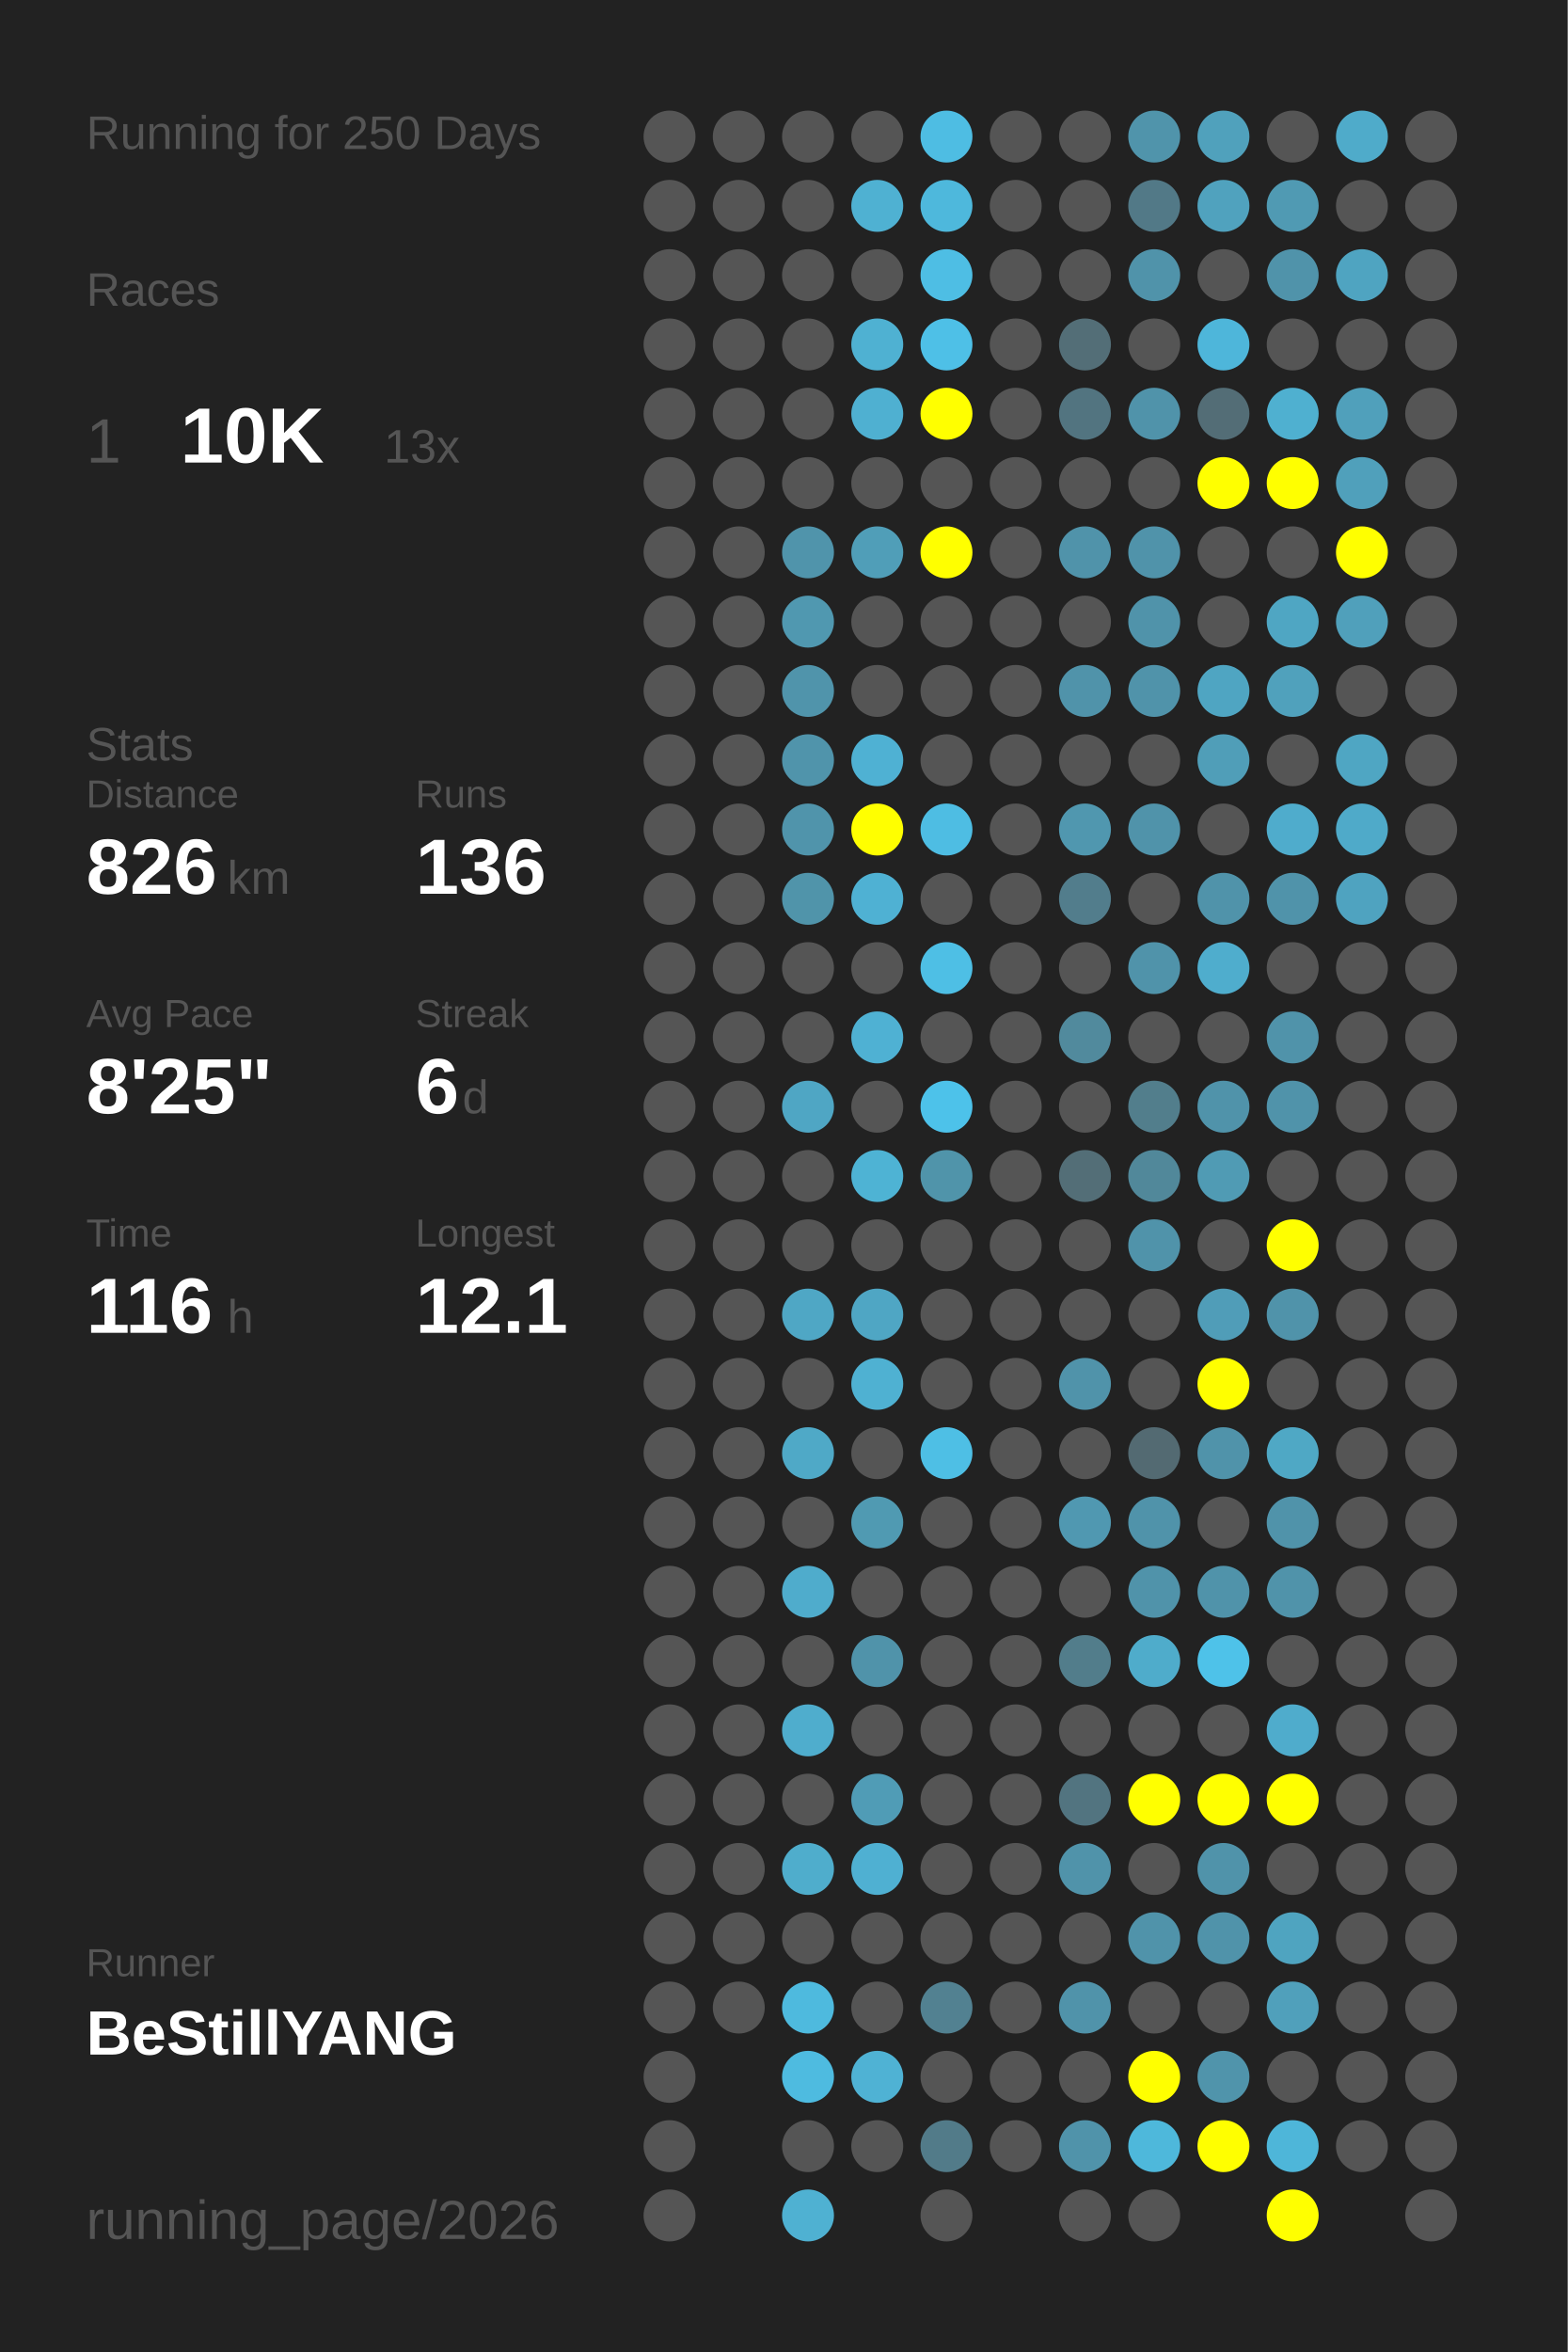
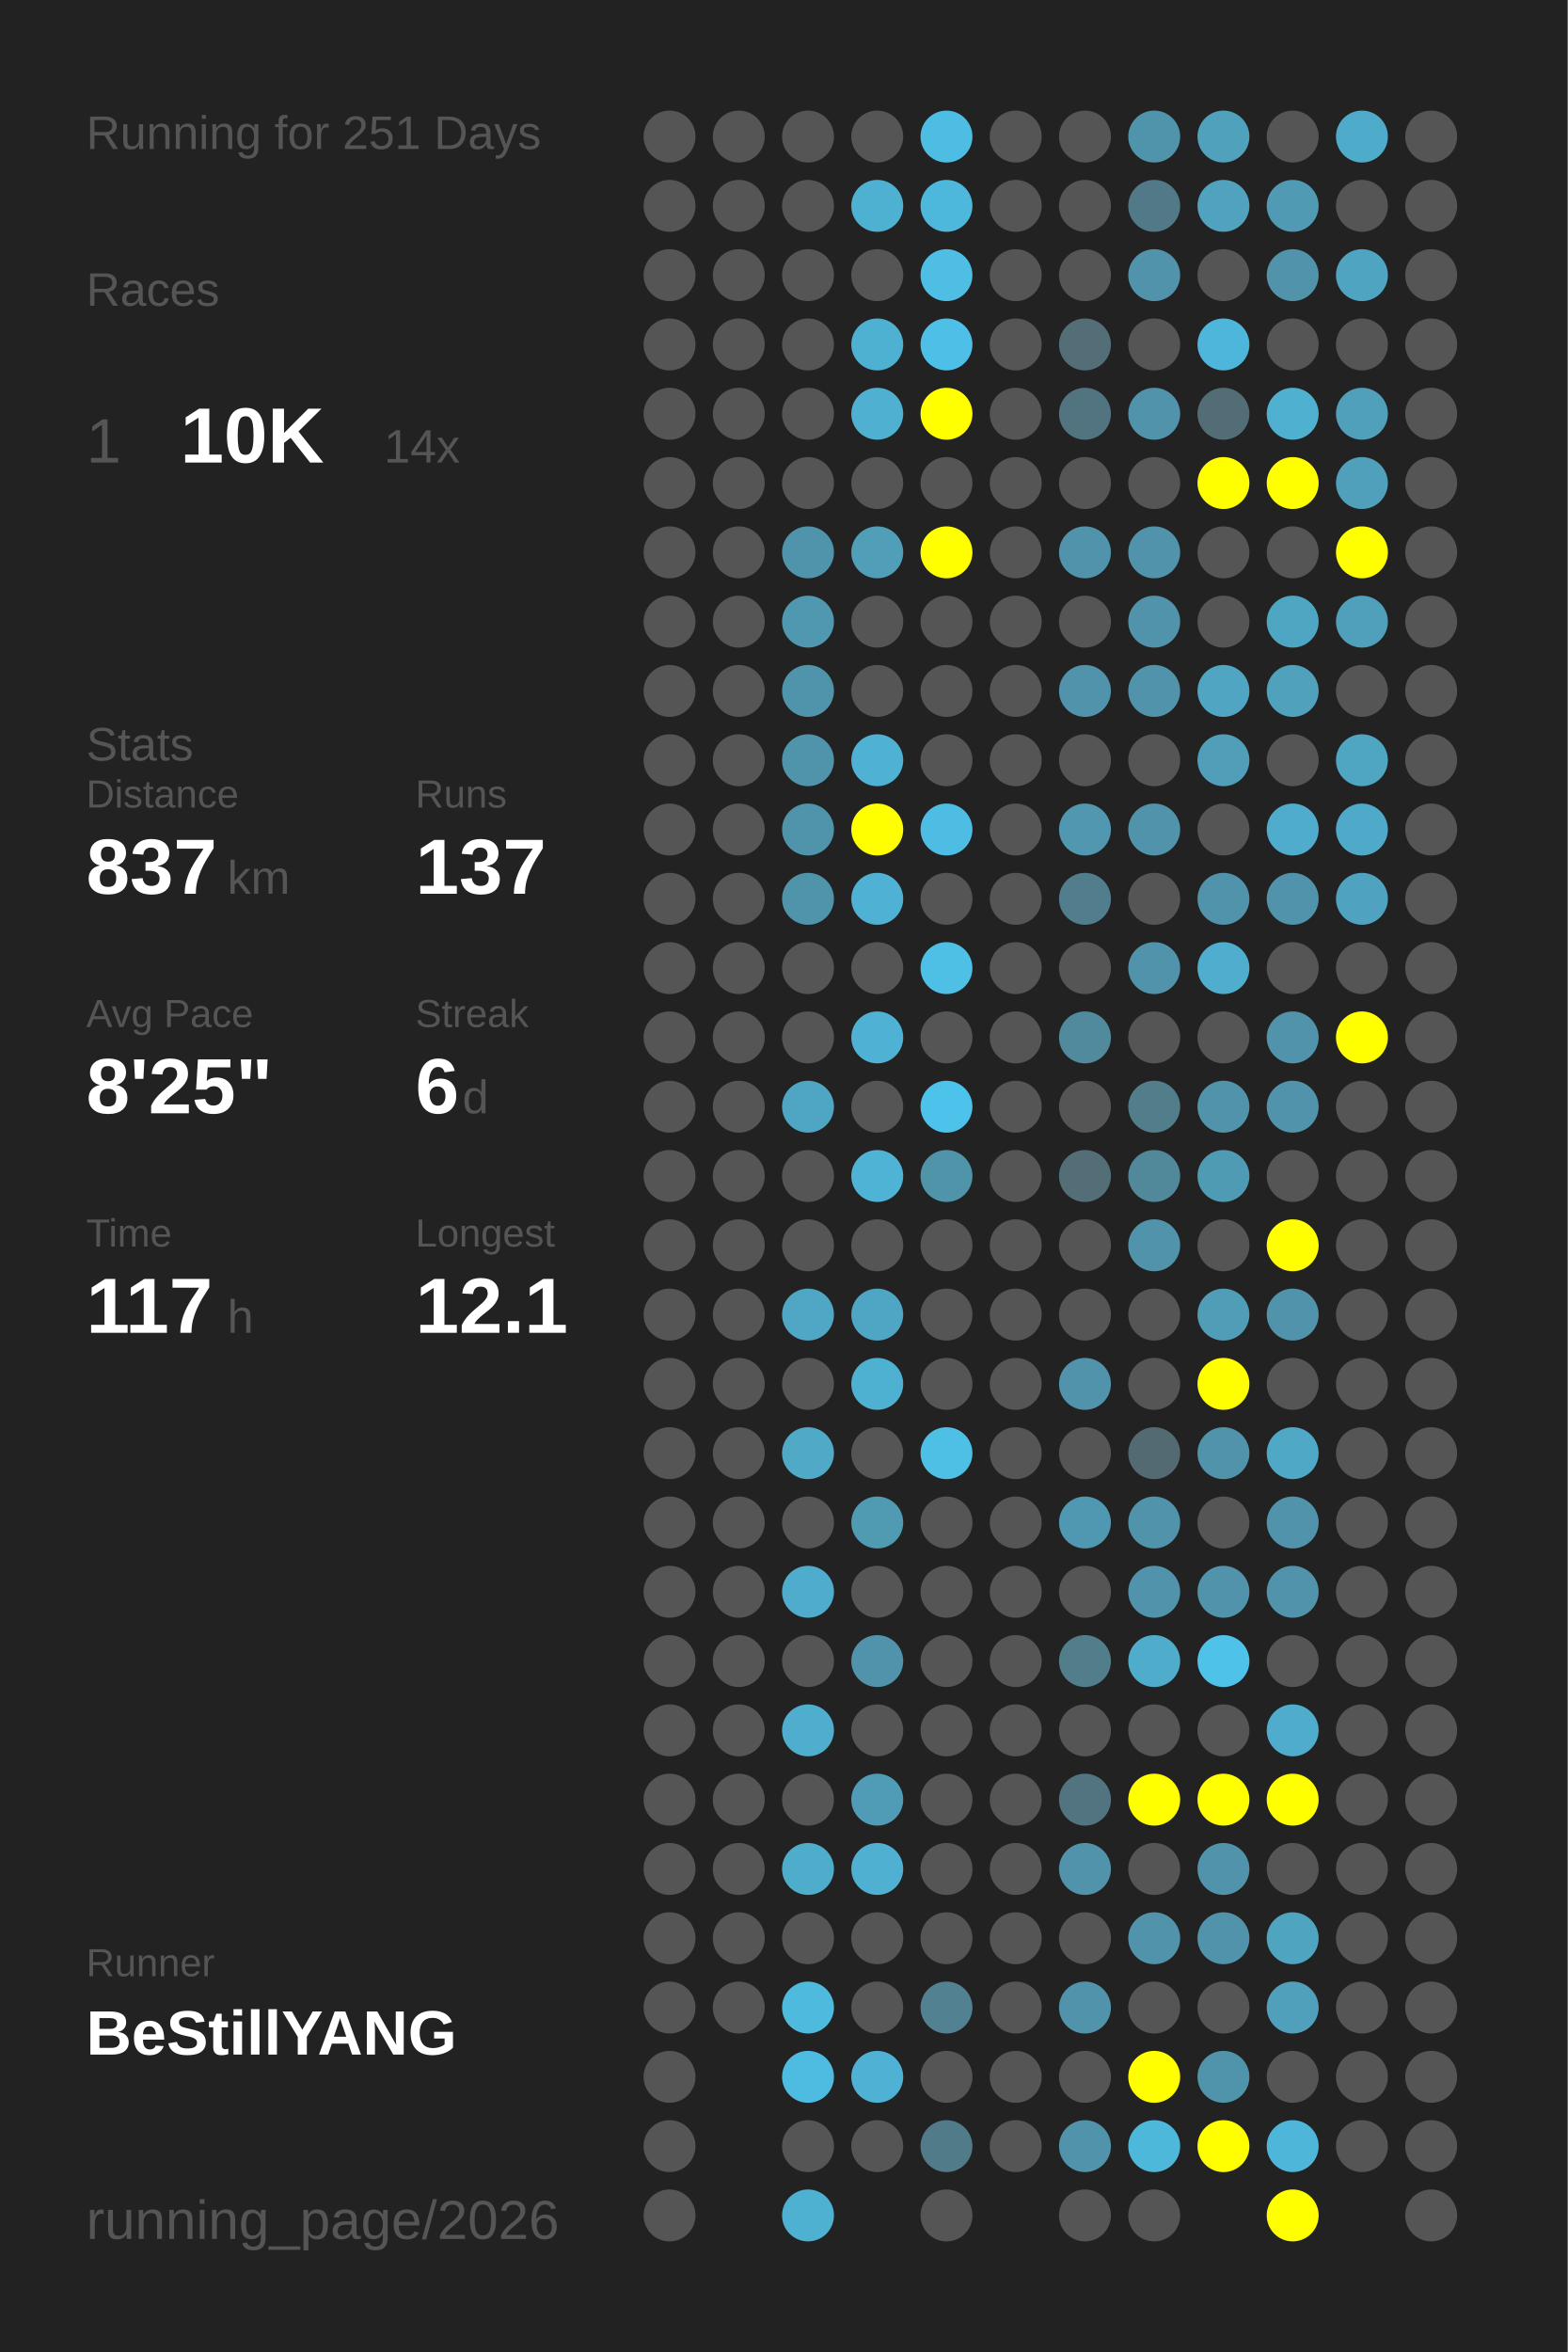
<svg xmlns="http://www.w3.org/2000/svg" baseProfile="full" height="300mm" version="1.1" viewBox="0,0,200,300" width="200mm">
  <defs />
  <rect fill="#222222" height="300" width="200" x="0" y="0" />
-   <text fill="#555555" style="font-size:6px; font-family:Arial;" x="11" y="19">Running for 250 Days</text>
+   <text fill="#555555" style="font-size:6px; font-family:Arial;" x="11" y="19">Running for 251 Days</text>
  <text fill="#555555" style="font-size:6px; font-family:Arial;" x="11" y="39">Races</text>
  <text fill="#555555" style="font-size:8px; font-family:Arial;" x="11" y="59">1</text>
  <text fill="#FFFFFF" style="font-size:10px; font-family:Arial; font-weight:bold;" x="23" y="59">10K</text>
-   <text fill="#555555" style="font-size:6px; font-family:Arial;" x="49" y="59">13x</text>
+   <text fill="#555555" style="font-size:6px; font-family:Arial;" x="49" y="59">14x</text>
  <text fill="#555555" style="font-size:6px; font-family:Arial;" x="11" y="97">Stats</text>
  <text fill="#555555" style="font-size:5px; font-family:Arial;" x="11" y="103">Distance</text>
-   <text fill="#FFFFFF" style="font-size:10px; font-family:Arial; font-weight:bold;" x="11" y="114">826</text>
+   <text fill="#FFFFFF" style="font-size:10px; font-family:Arial; font-weight:bold;" x="11" y="114">837</text>
  <text fill="#555555" style="font-size:6px; font-family:Arial;" x="29" y="114">km</text>
  <text fill="#555555" style="font-size:5px; font-family:Arial;" x="53" y="103">Runs</text>
-   <text fill="#FFFFFF" style="font-size:10px; font-family:Arial; font-weight:bold;" x="53" y="114">136</text>
+   <text fill="#FFFFFF" style="font-size:10px; font-family:Arial; font-weight:bold;" x="53" y="114">137</text>
  <text fill="#555555" style="font-size:5px; font-family:Arial;" x="11" y="131">Avg Pace</text>
  <text fill="#FFFFFF" style="font-size:10px; font-family:Arial; font-weight:bold;" x="11" y="142">8'25"</text>
  <text fill="#555555" style="font-size:5px; font-family:Arial;" x="53" y="131">Streak</text>
  <text fill="#FFFFFF" style="font-size:10px; font-family:Arial; font-weight:bold;" x="53" y="142">6</text>
  <text fill="#555555" style="font-size:6px; font-family:Arial;" x="59" y="142">d</text>
  <text fill="#555555" style="font-size:5px; font-family:Arial;" x="11" y="159">Time</text>
-   <text fill="#FFFFFF" style="font-size:10px; font-family:Arial; font-weight:bold;" x="11" y="170">116</text>
+   <text fill="#FFFFFF" style="font-size:10px; font-family:Arial; font-weight:bold;" x="11" y="170">117</text>
  <text fill="#555555" style="font-size:6px; font-family:Arial;" x="29" y="170">h</text>
  <text fill="#555555" style="font-size:5px; font-family:Arial;" x="53" y="159">Longest</text>
  <text fill="#FFFFFF" style="font-size:10px; font-family:Arial; font-weight:bold;" x="53" y="170">12.1</text>
  <text fill="#555555" style="font-size:5px; font-family:Arial;" x="11" y="252.065">Runner</text>
  <text fill="#FFFFFF" style="font-size:8px; font-family:Arial; font-weight:bold;" x="11" y="262.065">BeStillYANG</text>
  <text fill="#555555" style="font-size:7px; font-family:Arial;" x="11" y="285.581">running_page/2026</text>
  <circle cx="85.417" cy="17.419" fill="#555555" r="3.312" />
  <circle cx="85.417" cy="26.258" fill="#555555" r="3.312" />
  <circle cx="85.417" cy="35.097" fill="#555555" r="3.312" />
  <circle cx="85.417" cy="43.935" fill="#555555" r="3.312" />
  <circle cx="85.417" cy="52.774" fill="#555555" r="3.312" />
  <circle cx="85.417" cy="61.613" fill="#555555" r="3.312" />
  <circle cx="85.417" cy="70.452" fill="#555555" r="3.312" />
  <circle cx="85.417" cy="79.29" fill="#555555" r="3.312" />
  <circle cx="85.417" cy="88.129" fill="#555555" r="3.312" />
  <circle cx="85.417" cy="96.968" fill="#555555" r="3.312" />
  <circle cx="85.417" cy="105.806" fill="#555555" r="3.312" />
  <circle cx="85.417" cy="114.645" fill="#555555" r="3.312" />
  <circle cx="85.417" cy="123.484" fill="#555555" r="3.312" />
  <circle cx="85.417" cy="132.323" fill="#555555" r="3.312" />
  <circle cx="85.417" cy="141.161" fill="#555555" r="3.312" />
  <circle cx="85.417" cy="150" fill="#555555" r="3.312" />
  <circle cx="85.417" cy="158.839" fill="#555555" r="3.312" />
  <circle cx="85.417" cy="167.677" fill="#555555" r="3.312" />
  <circle cx="85.417" cy="176.516" fill="#555555" r="3.312" />
  <circle cx="85.417" cy="185.355" fill="#555555" r="3.312" />
  <circle cx="85.417" cy="194.194" fill="#555555" r="3.312" />
  <circle cx="85.417" cy="203.032" fill="#555555" r="3.312" />
  <circle cx="85.417" cy="211.871" fill="#555555" r="3.312" />
  <circle cx="85.417" cy="220.71" fill="#555555" r="3.312" />
  <circle cx="85.417" cy="229.548" fill="#555555" r="3.312" />
  <circle cx="85.417" cy="238.387" fill="#555555" r="3.312" />
  <circle cx="85.417" cy="247.226" fill="#555555" r="3.312" />
  <circle cx="85.417" cy="256.065" fill="#555555" r="3.312" />
  <circle cx="85.417" cy="264.903" fill="#555555" r="3.312" />
  <circle cx="85.417" cy="273.742" fill="#555555" r="3.312" />
  <circle cx="85.417" cy="282.581" fill="#555555" r="3.312" />
  <circle cx="94.25" cy="17.419" fill="#555555" r="3.312" />
  <circle cx="94.25" cy="26.258" fill="#555555" r="3.312" />
  <circle cx="94.25" cy="35.097" fill="#555555" r="3.312" />
  <circle cx="94.25" cy="43.935" fill="#555555" r="3.312" />
  <circle cx="94.25" cy="52.774" fill="#555555" r="3.312" />
  <circle cx="94.25" cy="61.613" fill="#555555" r="3.312" />
  <circle cx="94.25" cy="70.452" fill="#555555" r="3.312" />
  <circle cx="94.25" cy="79.29" fill="#555555" r="3.312" />
  <circle cx="94.25" cy="88.129" fill="#555555" r="3.312" />
  <circle cx="94.25" cy="96.968" fill="#555555" r="3.312" />
  <circle cx="94.25" cy="105.806" fill="#555555" r="3.312" />
  <circle cx="94.25" cy="114.645" fill="#555555" r="3.312" />
  <circle cx="94.25" cy="123.484" fill="#555555" r="3.312" />
  <circle cx="94.25" cy="132.323" fill="#555555" r="3.312" />
  <circle cx="94.25" cy="141.161" fill="#555555" r="3.312" />
  <circle cx="94.25" cy="150" fill="#555555" r="3.312" />
  <circle cx="94.25" cy="158.839" fill="#555555" r="3.312" />
  <circle cx="94.25" cy="167.677" fill="#555555" r="3.312" />
  <circle cx="94.25" cy="176.516" fill="#555555" r="3.312" />
  <circle cx="94.25" cy="185.355" fill="#555555" r="3.312" />
  <circle cx="94.25" cy="194.194" fill="#555555" r="3.312" />
  <circle cx="94.25" cy="203.032" fill="#555555" r="3.312" />
  <circle cx="94.25" cy="211.871" fill="#555555" r="3.312" />
  <circle cx="94.25" cy="220.71" fill="#555555" r="3.312" />
  <circle cx="94.25" cy="229.548" fill="#555555" r="3.312" />
  <circle cx="94.25" cy="238.387" fill="#555555" r="3.312" />
  <circle cx="94.25" cy="247.226" fill="#555555" r="3.312" />
  <circle cx="94.25" cy="256.065" fill="#555555" r="3.312" />
  <circle cx="103.083" cy="17.419" fill="#555555" r="3.312" />
  <circle cx="103.083" cy="26.258" fill="#555555" r="3.312" />
  <circle cx="103.083" cy="35.097" fill="#555555" r="3.312" />
  <circle cx="103.083" cy="43.935" fill="#555555" r="3.312" />
  <circle cx="103.083" cy="52.774" fill="#555555" r="3.312" />
  <circle cx="103.083" cy="61.613" fill="#555555" r="3.312" />
  <circle cx="103.083" cy="70.452" fill="#5094ab" r="3.312" />
  <circle cx="103.083" cy="79.29" fill="#5098b0" r="3.312" />
  <circle cx="103.083" cy="88.129" fill="#5094ab" r="3.312" />
  <circle cx="103.083" cy="96.968" fill="#5094ab" r="3.312" />
  <circle cx="103.083" cy="105.806" fill="#5094ab" r="3.312" />
  <circle cx="103.083" cy="114.645" fill="#5094aa" r="3.312" />
  <circle cx="103.083" cy="123.484" fill="#555555" r="3.312" />
  <circle cx="103.083" cy="132.323" fill="#555555" r="3.312" />
  <circle cx="103.083" cy="141.161" fill="#4fa6c4" r="3.312" />
  <circle cx="103.083" cy="150" fill="#555555" r="3.312" />
  <circle cx="103.083" cy="158.839" fill="#555555" r="3.312" />
  <circle cx="103.083" cy="167.677" fill="#4fa7c5" r="3.312" />
  <circle cx="103.083" cy="176.516" fill="#555555" r="3.312" />
  <circle cx="103.083" cy="185.355" fill="#4fa9c7" r="3.312" />
  <circle cx="103.083" cy="194.194" fill="#555555" r="3.312" />
  <circle cx="103.083" cy="203.032" fill="#4faccc" r="3.312" />
  <circle cx="103.083" cy="211.871" fill="#555555" r="3.312" />
  <circle cx="103.083" cy="220.71" fill="#4fadcd" r="3.312" />
  <circle cx="103.083" cy="229.548" fill="#555555" r="3.312" />
  <circle cx="103.083" cy="238.387" fill="#4fadcc" r="3.312" />
  <circle cx="103.083" cy="247.226" fill="#555555" r="3.312" />
  <circle cx="103.083" cy="256.065" fill="#4ebade" r="3.312" />
  <circle cx="103.083" cy="264.903" fill="#4ebbe0" r="3.312" />
  <circle cx="103.083" cy="273.742" fill="#555555" r="3.312" />
  <circle cx="103.083" cy="282.581" fill="#4fb1d2" r="3.312" />
  <circle cx="111.917" cy="17.419" fill="#555555" r="3.312" />
  <circle cx="111.917" cy="26.258" fill="#4fb1d2" r="3.312" />
  <circle cx="111.917" cy="35.097" fill="#555555" r="3.312" />
  <circle cx="111.917" cy="43.935" fill="#4fb1d2" r="3.312" />
  <circle cx="111.917" cy="52.774" fill="#4fb0d1" r="3.312" />
  <circle cx="111.917" cy="61.613" fill="#555555" r="3.312" />
  <circle cx="111.917" cy="70.452" fill="#509eb8" r="3.312" />
  <circle cx="111.917" cy="79.29" fill="#555555" r="3.312" />
  <circle cx="111.917" cy="88.129" fill="#555555" r="3.312" />
  <circle cx="111.917" cy="96.968" fill="#4fb1d3" r="3.312" />
  <circle cx="111.917" cy="105.806" fill="#FFFF00" r="3.312" />
  <circle cx="111.917" cy="114.645" fill="#4fb1d3" r="3.312" />
  <circle cx="111.917" cy="123.484" fill="#555555" r="3.312" />
  <circle cx="111.917" cy="132.323" fill="#4fb1d3" r="3.312" />
  <circle cx="111.917" cy="141.161" fill="#555555" r="3.312" />
  <circle cx="111.917" cy="150" fill="#4eb3d4" r="3.312" />
  <circle cx="111.917" cy="158.839" fill="#555555" r="3.312" />
  <circle cx="111.917" cy="167.677" fill="#4fa6c4" r="3.312" />
  <circle cx="111.917" cy="176.516" fill="#4fb1d2" r="3.312" />
  <circle cx="111.917" cy="185.355" fill="#555555" r="3.312" />
  <circle cx="111.917" cy="194.194" fill="#509ab2" r="3.312" />
  <circle cx="111.917" cy="203.032" fill="#555555" r="3.312" />
  <circle cx="111.917" cy="211.871" fill="#5093aa" r="3.312" />
  <circle cx="111.917" cy="220.71" fill="#555555" r="3.312" />
  <circle cx="111.917" cy="229.548" fill="#509cb6" r="3.312" />
  <circle cx="111.917" cy="238.387" fill="#4fb0d2" r="3.312" />
  <circle cx="111.917" cy="247.226" fill="#555555" r="3.312" />
  <circle cx="111.917" cy="256.065" fill="#555555" r="3.312" />
  <circle cx="111.917" cy="264.903" fill="#4fb2d4" r="3.312" />
  <circle cx="111.917" cy="273.742" fill="#555555" r="3.312" />
  <circle cx="120.75" cy="17.419" fill="#4ebde3" r="3.312" />
  <circle cx="120.75" cy="26.258" fill="#4eb8dc" r="3.312" />
  <circle cx="120.75" cy="35.097" fill="#4ebee4" r="3.312" />
  <circle cx="120.75" cy="43.935" fill="#4ec0e7" r="3.312" />
  <circle cx="120.75" cy="52.774" fill="#FFFF00" r="3.312" />
  <circle cx="120.75" cy="61.613" fill="#555555" r="3.312" />
  <circle cx="120.75" cy="70.452" fill="#FFFF00" r="3.312" />
  <circle cx="120.75" cy="79.29" fill="#555555" r="3.312" />
  <circle cx="120.75" cy="88.129" fill="#555555" r="3.312" />
  <circle cx="120.75" cy="96.968" fill="#555555" r="3.312" />
  <circle cx="120.75" cy="105.806" fill="#4ebde3" r="3.312" />
  <circle cx="120.75" cy="114.645" fill="#555555" r="3.312" />
  <circle cx="120.75" cy="123.484" fill="#4ebfe5" r="3.312" />
  <circle cx="120.75" cy="132.323" fill="#555555" r="3.312" />
  <circle cx="120.75" cy="141.161" fill="#4dc2ea" r="3.312" />
  <circle cx="120.75" cy="150" fill="#5094aa" r="3.312" />
  <circle cx="120.75" cy="158.839" fill="#555555" r="3.312" />
  <circle cx="120.75" cy="167.677" fill="#555555" r="3.312" />
  <circle cx="120.75" cy="176.516" fill="#555555" r="3.312" />
  <circle cx="120.75" cy="185.355" fill="#4ebfe5" r="3.312" />
  <circle cx="120.75" cy="194.194" fill="#555555" r="3.312" />
  <circle cx="120.75" cy="203.032" fill="#555555" r="3.312" />
  <circle cx="120.75" cy="211.871" fill="#555555" r="3.312" />
  <circle cx="120.75" cy="220.71" fill="#555555" r="3.312" />
  <circle cx="120.75" cy="229.548" fill="#555555" r="3.312" />
  <circle cx="120.75" cy="238.387" fill="#555555" r="3.312" />
  <circle cx="120.75" cy="247.226" fill="#555555" r="3.312" />
  <circle cx="120.75" cy="256.065" fill="#528191" r="3.312" />
  <circle cx="120.75" cy="264.903" fill="#555555" r="3.312" />
  <circle cx="120.75" cy="273.742" fill="#527b89" r="3.312" />
  <circle cx="120.75" cy="282.581" fill="#555555" r="3.312" />
  <circle cx="129.583" cy="17.419" fill="#555555" r="3.312" />
  <circle cx="129.583" cy="26.258" fill="#555555" r="3.312" />
  <circle cx="129.583" cy="35.097" fill="#555555" r="3.312" />
  <circle cx="129.583" cy="43.935" fill="#555555" r="3.312" />
  <circle cx="129.583" cy="52.774" fill="#555555" r="3.312" />
  <circle cx="129.583" cy="61.613" fill="#555555" r="3.312" />
  <circle cx="129.583" cy="70.452" fill="#555555" r="3.312" />
  <circle cx="129.583" cy="79.29" fill="#555555" r="3.312" />
  <circle cx="129.583" cy="88.129" fill="#555555" r="3.312" />
  <circle cx="129.583" cy="96.968" fill="#555555" r="3.312" />
  <circle cx="129.583" cy="105.806" fill="#555555" r="3.312" />
  <circle cx="129.583" cy="114.645" fill="#555555" r="3.312" />
  <circle cx="129.583" cy="123.484" fill="#555555" r="3.312" />
  <circle cx="129.583" cy="132.323" fill="#555555" r="3.312" />
  <circle cx="129.583" cy="141.161" fill="#555555" r="3.312" />
  <circle cx="129.583" cy="150" fill="#555555" r="3.312" />
  <circle cx="129.583" cy="158.839" fill="#555555" r="3.312" />
  <circle cx="129.583" cy="167.677" fill="#555555" r="3.312" />
  <circle cx="129.583" cy="176.516" fill="#555555" r="3.312" />
  <circle cx="129.583" cy="185.355" fill="#555555" r="3.312" />
  <circle cx="129.583" cy="194.194" fill="#555555" r="3.312" />
  <circle cx="129.583" cy="203.032" fill="#555555" r="3.312" />
  <circle cx="129.583" cy="211.871" fill="#555555" r="3.312" />
  <circle cx="129.583" cy="220.71" fill="#555555" r="3.312" />
  <circle cx="129.583" cy="229.548" fill="#555555" r="3.312" />
  <circle cx="129.583" cy="238.387" fill="#555555" r="3.312" />
  <circle cx="129.583" cy="247.226" fill="#555555" r="3.312" />
  <circle cx="129.583" cy="256.065" fill="#555555" r="3.312" />
  <circle cx="129.583" cy="264.903" fill="#555555" r="3.312" />
  <circle cx="129.583" cy="273.742" fill="#555555" r="3.312" />
  <circle cx="138.417" cy="17.419" fill="#555555" r="3.312" />
  <circle cx="138.417" cy="26.258" fill="#555555" r="3.312" />
  <circle cx="138.417" cy="35.097" fill="#555555" r="3.312" />
  <circle cx="138.417" cy="43.935" fill="#536e77" r="3.312" />
  <circle cx="138.417" cy="52.774" fill="#527480" r="3.312" />
  <circle cx="138.417" cy="61.613" fill="#555555" r="3.312" />
  <circle cx="138.417" cy="70.452" fill="#5093aa" r="3.312" />
  <circle cx="138.417" cy="79.29" fill="#555555" r="3.312" />
  <circle cx="138.417" cy="88.129" fill="#5093aa" r="3.312" />
  <circle cx="138.417" cy="96.968" fill="#555555" r="3.312" />
  <circle cx="138.417" cy="105.806" fill="#5097af" r="3.312" />
  <circle cx="138.417" cy="114.645" fill="#527d8c" r="3.312" />
  <circle cx="138.417" cy="123.484" fill="#555555" r="3.312" />
  <circle cx="138.417" cy="132.323" fill="#518a9d" r="3.312" />
  <circle cx="138.417" cy="141.161" fill="#555555" r="3.312" />
  <circle cx="138.417" cy="150" fill="#536e77" r="3.312" />
  <circle cx="138.417" cy="158.839" fill="#555555" r="3.312" />
  <circle cx="138.417" cy="167.677" fill="#555555" r="3.312" />
  <circle cx="138.417" cy="176.516" fill="#5093aa" r="3.312" />
  <circle cx="138.417" cy="185.355" fill="#555555" r="3.312" />
  <circle cx="138.417" cy="194.194" fill="#5098b1" r="3.312" />
  <circle cx="138.417" cy="203.032" fill="#555555" r="3.312" />
  <circle cx="138.417" cy="211.871" fill="#527d8b" r="3.312" />
  <circle cx="138.417" cy="220.71" fill="#555555" r="3.312" />
  <circle cx="138.417" cy="229.548" fill="#527480" r="3.312" />
  <circle cx="138.417" cy="238.387" fill="#5093aa" r="3.312" />
  <circle cx="138.417" cy="247.226" fill="#555555" r="3.312" />
  <circle cx="138.417" cy="256.065" fill="#5093aa" r="3.312" />
  <circle cx="138.417" cy="264.903" fill="#555555" r="3.312" />
  <circle cx="138.417" cy="273.742" fill="#5093aa" r="3.312" />
  <circle cx="138.417" cy="282.581" fill="#555555" r="3.312" />
  <circle cx="147.25" cy="17.419" fill="#5094ab" r="3.312" />
  <circle cx="147.25" cy="26.258" fill="#527987" r="3.312" />
  <circle cx="147.25" cy="35.097" fill="#5093aa" r="3.312" />
  <circle cx="147.25" cy="43.935" fill="#555555" r="3.312" />
  <circle cx="147.25" cy="52.774" fill="#5093aa" r="3.312" />
  <circle cx="147.25" cy="61.613" fill="#555555" r="3.312" />
  <circle cx="147.25" cy="70.452" fill="#5093aa" r="3.312" />
  <circle cx="147.25" cy="79.29" fill="#5093aa" r="3.312" />
  <circle cx="147.25" cy="88.129" fill="#5093aa" r="3.312" />
  <circle cx="147.25" cy="96.968" fill="#555555" r="3.312" />
  <circle cx="147.25" cy="105.806" fill="#5093aa" r="3.312" />
  <circle cx="147.25" cy="114.645" fill="#555555" r="3.312" />
  <circle cx="147.25" cy="123.484" fill="#5093aa" r="3.312" />
  <circle cx="147.25" cy="132.323" fill="#555555" r="3.312" />
  <circle cx="147.25" cy="141.161" fill="#527e8c" r="3.312" />
  <circle cx="147.25" cy="150" fill="#51889a" r="3.312" />
  <circle cx="147.25" cy="158.839" fill="#5093aa" r="3.312" />
  <circle cx="147.25" cy="167.677" fill="#555555" r="3.312" />
  <circle cx="147.25" cy="176.516" fill="#555555" r="3.312" />
  <circle cx="147.25" cy="185.355" fill="#536a72" r="3.312" />
  <circle cx="147.25" cy="194.194" fill="#5093aa" r="3.312" />
  <circle cx="147.25" cy="203.032" fill="#5093aa" r="3.312" />
  <circle cx="147.25" cy="211.871" fill="#4faccb" r="3.312" />
  <circle cx="147.25" cy="220.71" fill="#555555" r="3.312" />
  <circle cx="147.25" cy="229.548" fill="#FFFF00" r="3.312" />
  <circle cx="147.25" cy="238.387" fill="#555555" r="3.312" />
  <circle cx="147.25" cy="247.226" fill="#5093aa" r="3.312" />
  <circle cx="147.25" cy="256.065" fill="#555555" r="3.312" />
  <circle cx="147.25" cy="264.903" fill="#FFFF00" r="3.312" />
  <circle cx="147.25" cy="273.742" fill="#4eb8db" r="3.312" />
  <circle cx="147.25" cy="282.581" fill="#555555" r="3.312" />
  <circle cx="156.083" cy="17.419" fill="#50a1bc" r="3.312" />
  <circle cx="156.083" cy="26.258" fill="#50a2be" r="3.312" />
  <circle cx="156.083" cy="35.097" fill="#555555" r="3.312" />
  <circle cx="156.083" cy="43.935" fill="#4eb6da" r="3.312" />
  <circle cx="156.083" cy="52.774" fill="#536d76" r="3.312" />
  <circle cx="156.083" cy="61.613" fill="#FFFF00" r="3.312" />
  <circle cx="156.083" cy="70.452" fill="#555555" r="3.312" />
  <circle cx="156.083" cy="79.29" fill="#555555" r="3.312" />
  <circle cx="156.083" cy="88.129" fill="#4fa5c2" r="3.312" />
  <circle cx="156.083" cy="96.968" fill="#509eb8" r="3.312" />
  <circle cx="156.083" cy="105.806" fill="#555555" r="3.312" />
  <circle cx="156.083" cy="114.645" fill="#5093aa" r="3.312" />
  <circle cx="156.083" cy="123.484" fill="#4fadcd" r="3.312" />
  <circle cx="156.083" cy="132.323" fill="#555555" r="3.312" />
  <circle cx="156.083" cy="141.161" fill="#5093aa" r="3.312" />
  <circle cx="156.083" cy="150" fill="#509bb4" r="3.312" />
  <circle cx="156.083" cy="158.839" fill="#555555" r="3.312" />
  <circle cx="156.083" cy="167.677" fill="#509db8" r="3.312" />
  <circle cx="156.083" cy="176.516" fill="#FFFF00" r="3.312" />
  <circle cx="156.083" cy="185.355" fill="#5093aa" r="3.312" />
  <circle cx="156.083" cy="194.194" fill="#555555" r="3.312" />
  <circle cx="156.083" cy="203.032" fill="#5093aa" r="3.312" />
  <circle cx="156.083" cy="211.871" fill="#4ec2e9" r="3.312" />
  <circle cx="156.083" cy="220.71" fill="#555555" r="3.312" />
  <circle cx="156.083" cy="229.548" fill="#FFFF00" r="3.312" />
  <circle cx="156.083" cy="238.387" fill="#5093aa" r="3.312" />
  <circle cx="156.083" cy="247.226" fill="#5093aa" r="3.312" />
  <circle cx="156.083" cy="256.065" fill="#555555" r="3.312" />
  <circle cx="156.083" cy="264.903" fill="#5094ab" r="3.312" />
  <circle cx="156.083" cy="273.742" fill="#FFFF00" r="3.312" />
  <circle cx="164.917" cy="17.419" fill="#555555" r="3.312" />
  <circle cx="164.917" cy="26.258" fill="#509ab3" r="3.312" />
  <circle cx="164.917" cy="35.097" fill="#5093aa" r="3.312" />
  <circle cx="164.917" cy="43.935" fill="#555555" r="3.312" />
  <circle cx="164.917" cy="52.774" fill="#4fb0d0" r="3.312" />
  <circle cx="164.917" cy="61.613" fill="#FFFF00" r="3.312" />
  <circle cx="164.917" cy="70.452" fill="#555555" r="3.312" />
  <circle cx="164.917" cy="79.29" fill="#4fa6c3" r="3.312" />
  <circle cx="164.917" cy="88.129" fill="#50a1bc" r="3.312" />
  <circle cx="164.917" cy="96.968" fill="#555555" r="3.312" />
  <circle cx="164.917" cy="105.806" fill="#4faccc" r="3.312" />
  <circle cx="164.917" cy="114.645" fill="#5093aa" r="3.312" />
  <circle cx="164.917" cy="123.484" fill="#555555" r="3.312" />
  <circle cx="164.917" cy="132.323" fill="#5093aa" r="3.312" />
  <circle cx="164.917" cy="141.161" fill="#5093aa" r="3.312" />
  <circle cx="164.917" cy="150" fill="#555555" r="3.312" />
  <circle cx="164.917" cy="158.839" fill="#FFFF00" r="3.312" />
  <circle cx="164.917" cy="167.677" fill="#5093aa" r="3.312" />
  <circle cx="164.917" cy="176.516" fill="#555555" r="3.312" />
  <circle cx="164.917" cy="185.355" fill="#4fa8c5" r="3.312" />
  <circle cx="164.917" cy="194.194" fill="#5093aa" r="3.312" />
  <circle cx="164.917" cy="203.032" fill="#5093aa" r="3.312" />
  <circle cx="164.917" cy="211.871" fill="#555555" r="3.312" />
  <circle cx="164.917" cy="220.71" fill="#4faccc" r="3.312" />
  <circle cx="164.917" cy="229.548" fill="#FFFF00" r="3.312" />
  <circle cx="164.917" cy="238.387" fill="#555555" r="3.312" />
  <circle cx="164.917" cy="247.226" fill="#4fa4c0" r="3.312" />
  <circle cx="164.917" cy="256.065" fill="#50a0bb" r="3.312" />
  <circle cx="164.917" cy="264.903" fill="#555555" r="3.312" />
  <circle cx="164.917" cy="273.742" fill="#4eb6d9" r="3.312" />
  <circle cx="164.917" cy="282.581" fill="#FFFF00" r="3.312" />
  <circle cx="173.75" cy="17.419" fill="#4fabca" r="3.312" />
  <circle cx="173.75" cy="26.258" fill="#555555" r="3.312" />
  <circle cx="173.75" cy="35.097" fill="#4fa4c1" r="3.312" />
  <circle cx="173.75" cy="43.935" fill="#555555" r="3.312" />
  <circle cx="173.75" cy="52.774" fill="#50a0bb" r="3.312" />
  <circle cx="173.75" cy="61.613" fill="#50a0bb" r="3.312" />
  <circle cx="173.75" cy="70.452" fill="#FFFF00" r="3.312" />
  <circle cx="173.75" cy="79.29" fill="#50a0bb" r="3.312" />
  <circle cx="173.75" cy="88.129" fill="#555555" r="3.312" />
  <circle cx="173.75" cy="96.968" fill="#4fa6c3" r="3.312" />
  <circle cx="173.75" cy="105.806" fill="#4faac9" r="3.312" />
  <circle cx="173.75" cy="114.645" fill="#4fa3c0" r="3.312" />
  <circle cx="173.75" cy="123.484" fill="#555555" r="3.312" />
-   <circle cx="173.75" cy="132.323" fill="#555555" r="3.312" />
+   <circle cx="173.75" cy="132.323" fill="#FFFF00" r="3.312" />
  <circle cx="173.75" cy="141.161" fill="#555555" r="3.312" />
  <circle cx="173.75" cy="150" fill="#555555" r="3.312" />
  <circle cx="173.75" cy="158.839" fill="#555555" r="3.312" />
  <circle cx="173.75" cy="167.677" fill="#555555" r="3.312" />
  <circle cx="173.75" cy="176.516" fill="#555555" r="3.312" />
  <circle cx="173.75" cy="185.355" fill="#555555" r="3.312" />
  <circle cx="173.75" cy="194.194" fill="#555555" r="3.312" />
  <circle cx="173.75" cy="203.032" fill="#555555" r="3.312" />
  <circle cx="173.75" cy="211.871" fill="#555555" r="3.312" />
  <circle cx="173.75" cy="220.71" fill="#555555" r="3.312" />
  <circle cx="173.75" cy="229.548" fill="#555555" r="3.312" />
  <circle cx="173.75" cy="238.387" fill="#555555" r="3.312" />
  <circle cx="173.75" cy="247.226" fill="#555555" r="3.312" />
  <circle cx="173.75" cy="256.065" fill="#555555" r="3.312" />
  <circle cx="173.75" cy="264.903" fill="#555555" r="3.312" />
  <circle cx="173.75" cy="273.742" fill="#555555" r="3.312" />
  <circle cx="182.583" cy="17.419" fill="#555555" r="3.312" />
  <circle cx="182.583" cy="26.258" fill="#555555" r="3.312" />
  <circle cx="182.583" cy="35.097" fill="#555555" r="3.312" />
  <circle cx="182.583" cy="43.935" fill="#555555" r="3.312" />
  <circle cx="182.583" cy="52.774" fill="#555555" r="3.312" />
  <circle cx="182.583" cy="61.613" fill="#555555" r="3.312" />
  <circle cx="182.583" cy="70.452" fill="#555555" r="3.312" />
  <circle cx="182.583" cy="79.29" fill="#555555" r="3.312" />
  <circle cx="182.583" cy="88.129" fill="#555555" r="3.312" />
  <circle cx="182.583" cy="96.968" fill="#555555" r="3.312" />
  <circle cx="182.583" cy="105.806" fill="#555555" r="3.312" />
  <circle cx="182.583" cy="114.645" fill="#555555" r="3.312" />
  <circle cx="182.583" cy="123.484" fill="#555555" r="3.312" />
  <circle cx="182.583" cy="132.323" fill="#555555" r="3.312" />
  <circle cx="182.583" cy="141.161" fill="#555555" r="3.312" />
  <circle cx="182.583" cy="150" fill="#555555" r="3.312" />
  <circle cx="182.583" cy="158.839" fill="#555555" r="3.312" />
  <circle cx="182.583" cy="167.677" fill="#555555" r="3.312" />
  <circle cx="182.583" cy="176.516" fill="#555555" r="3.312" />
  <circle cx="182.583" cy="185.355" fill="#555555" r="3.312" />
  <circle cx="182.583" cy="194.194" fill="#555555" r="3.312" />
  <circle cx="182.583" cy="203.032" fill="#555555" r="3.312" />
  <circle cx="182.583" cy="211.871" fill="#555555" r="3.312" />
  <circle cx="182.583" cy="220.71" fill="#555555" r="3.312" />
  <circle cx="182.583" cy="229.548" fill="#555555" r="3.312" />
  <circle cx="182.583" cy="238.387" fill="#555555" r="3.312" />
  <circle cx="182.583" cy="247.226" fill="#555555" r="3.312" />
  <circle cx="182.583" cy="256.065" fill="#555555" r="3.312" />
  <circle cx="182.583" cy="264.903" fill="#555555" r="3.312" />
  <circle cx="182.583" cy="273.742" fill="#555555" r="3.312" />
  <circle cx="182.583" cy="282.581" fill="#555555" r="3.312" />
</svg>
